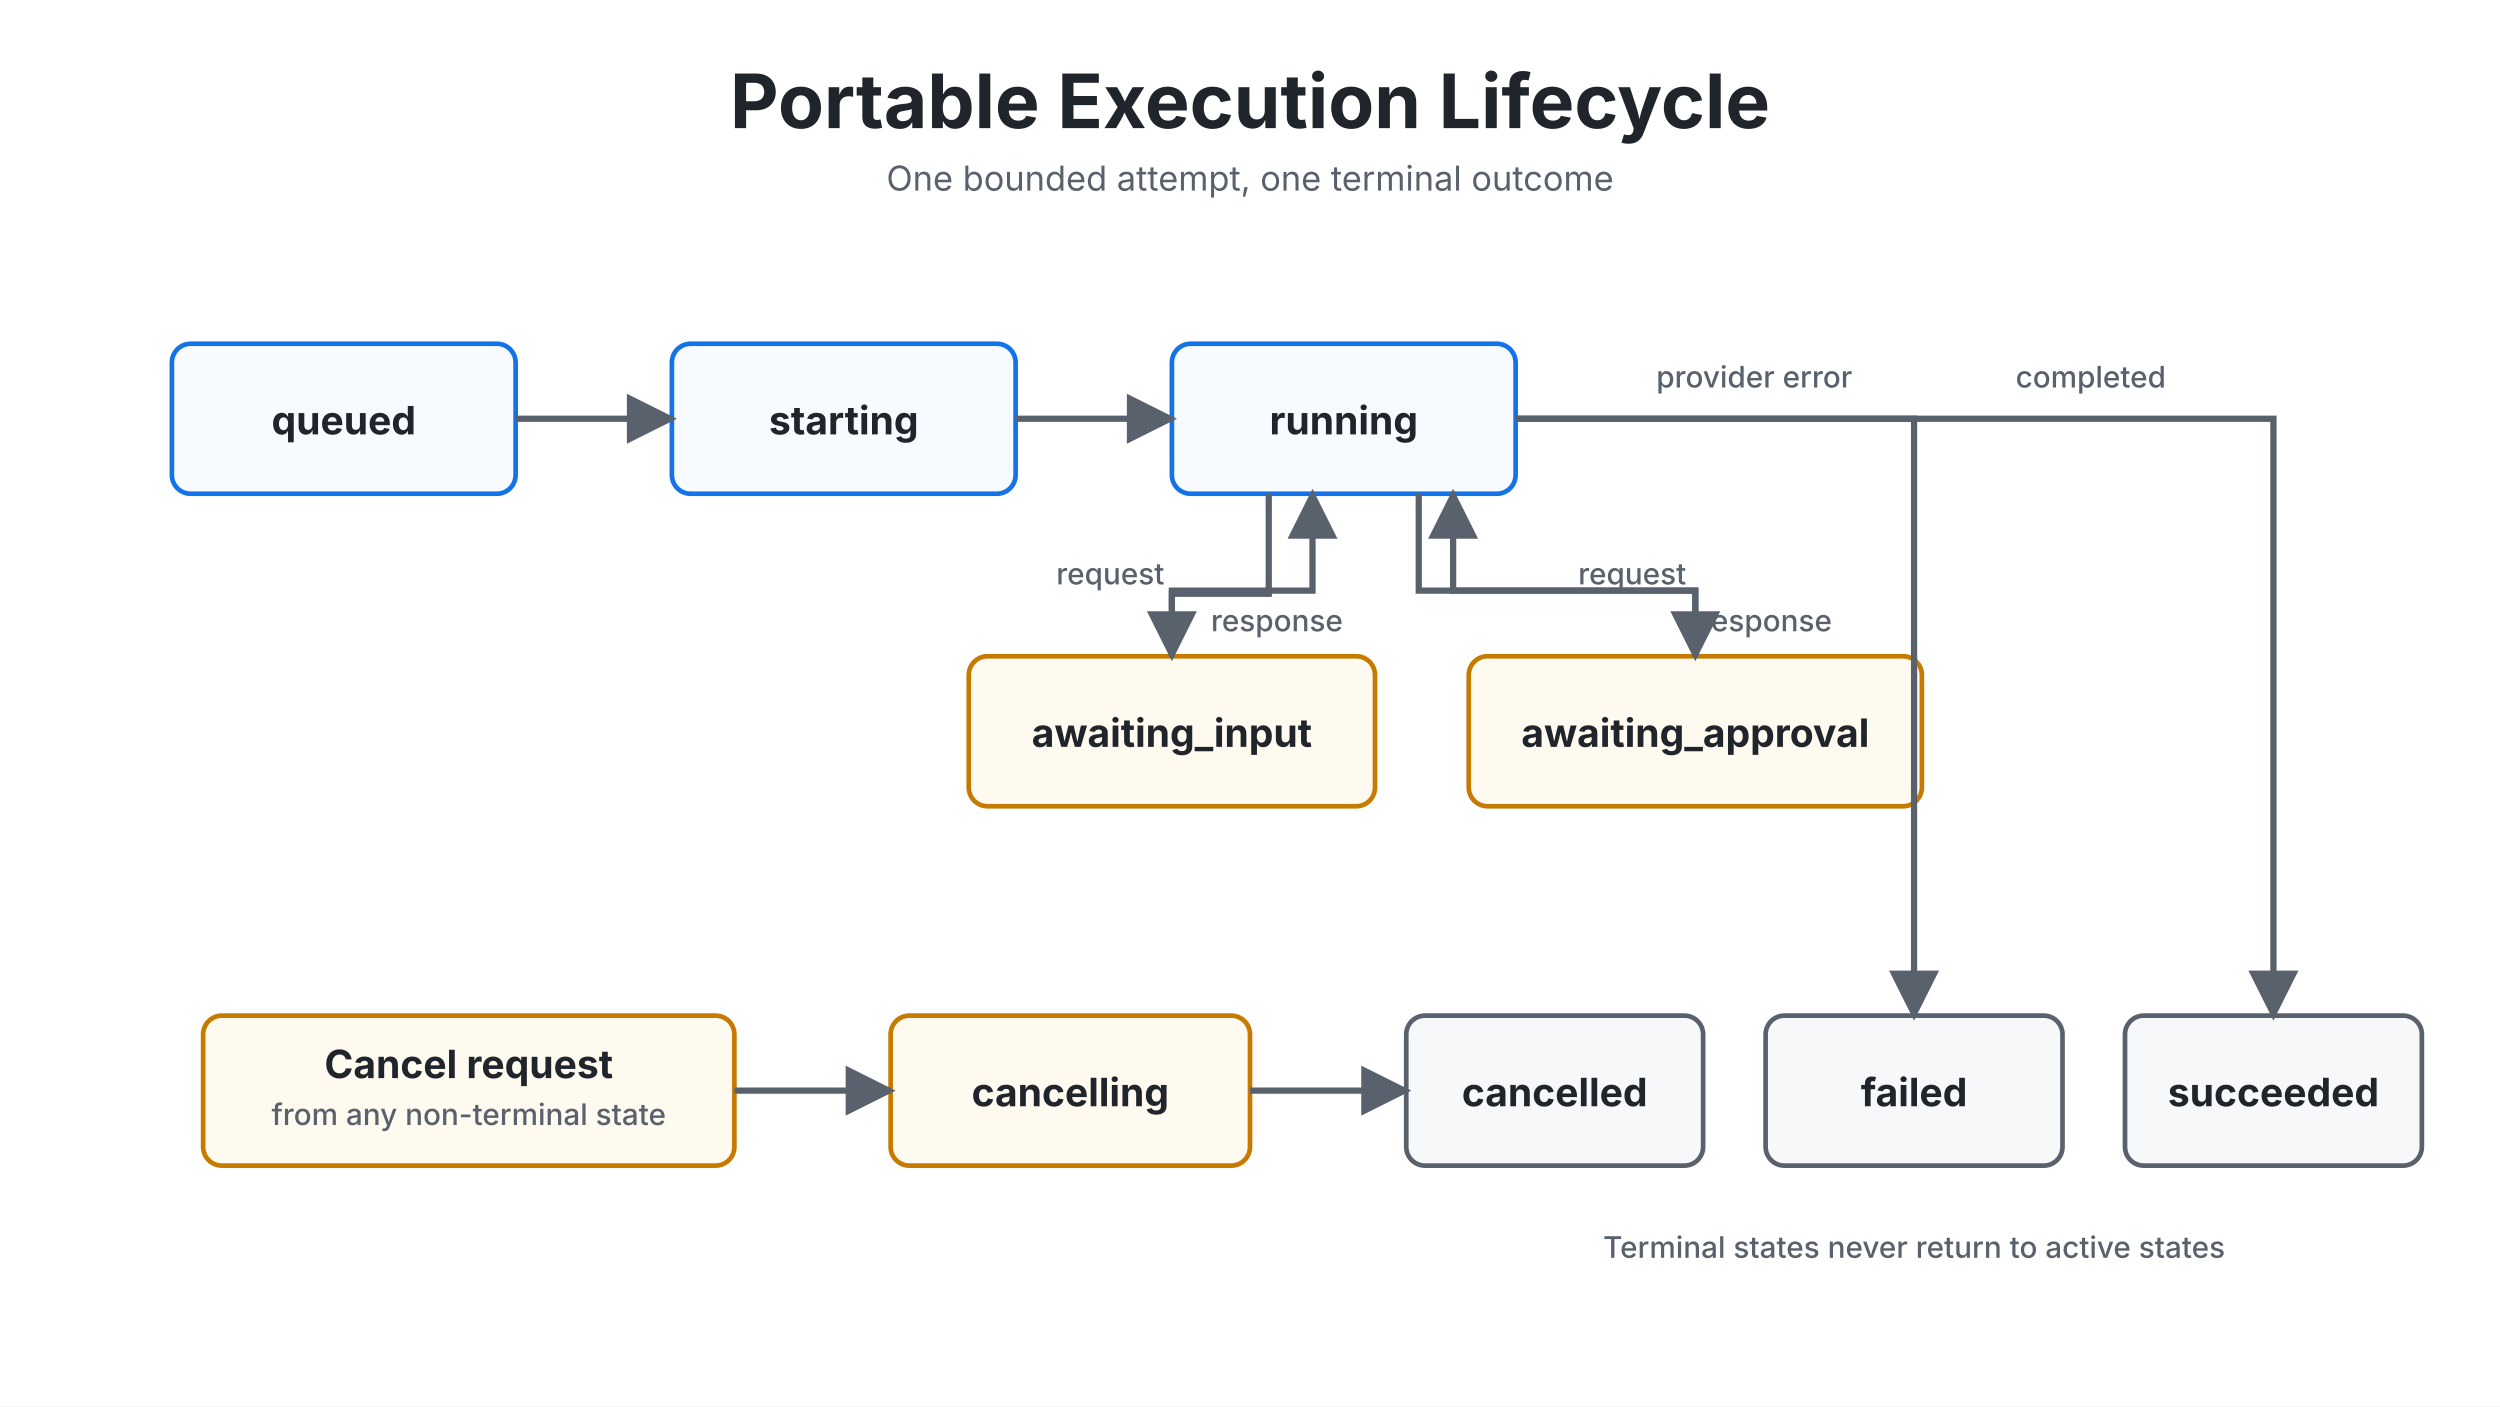
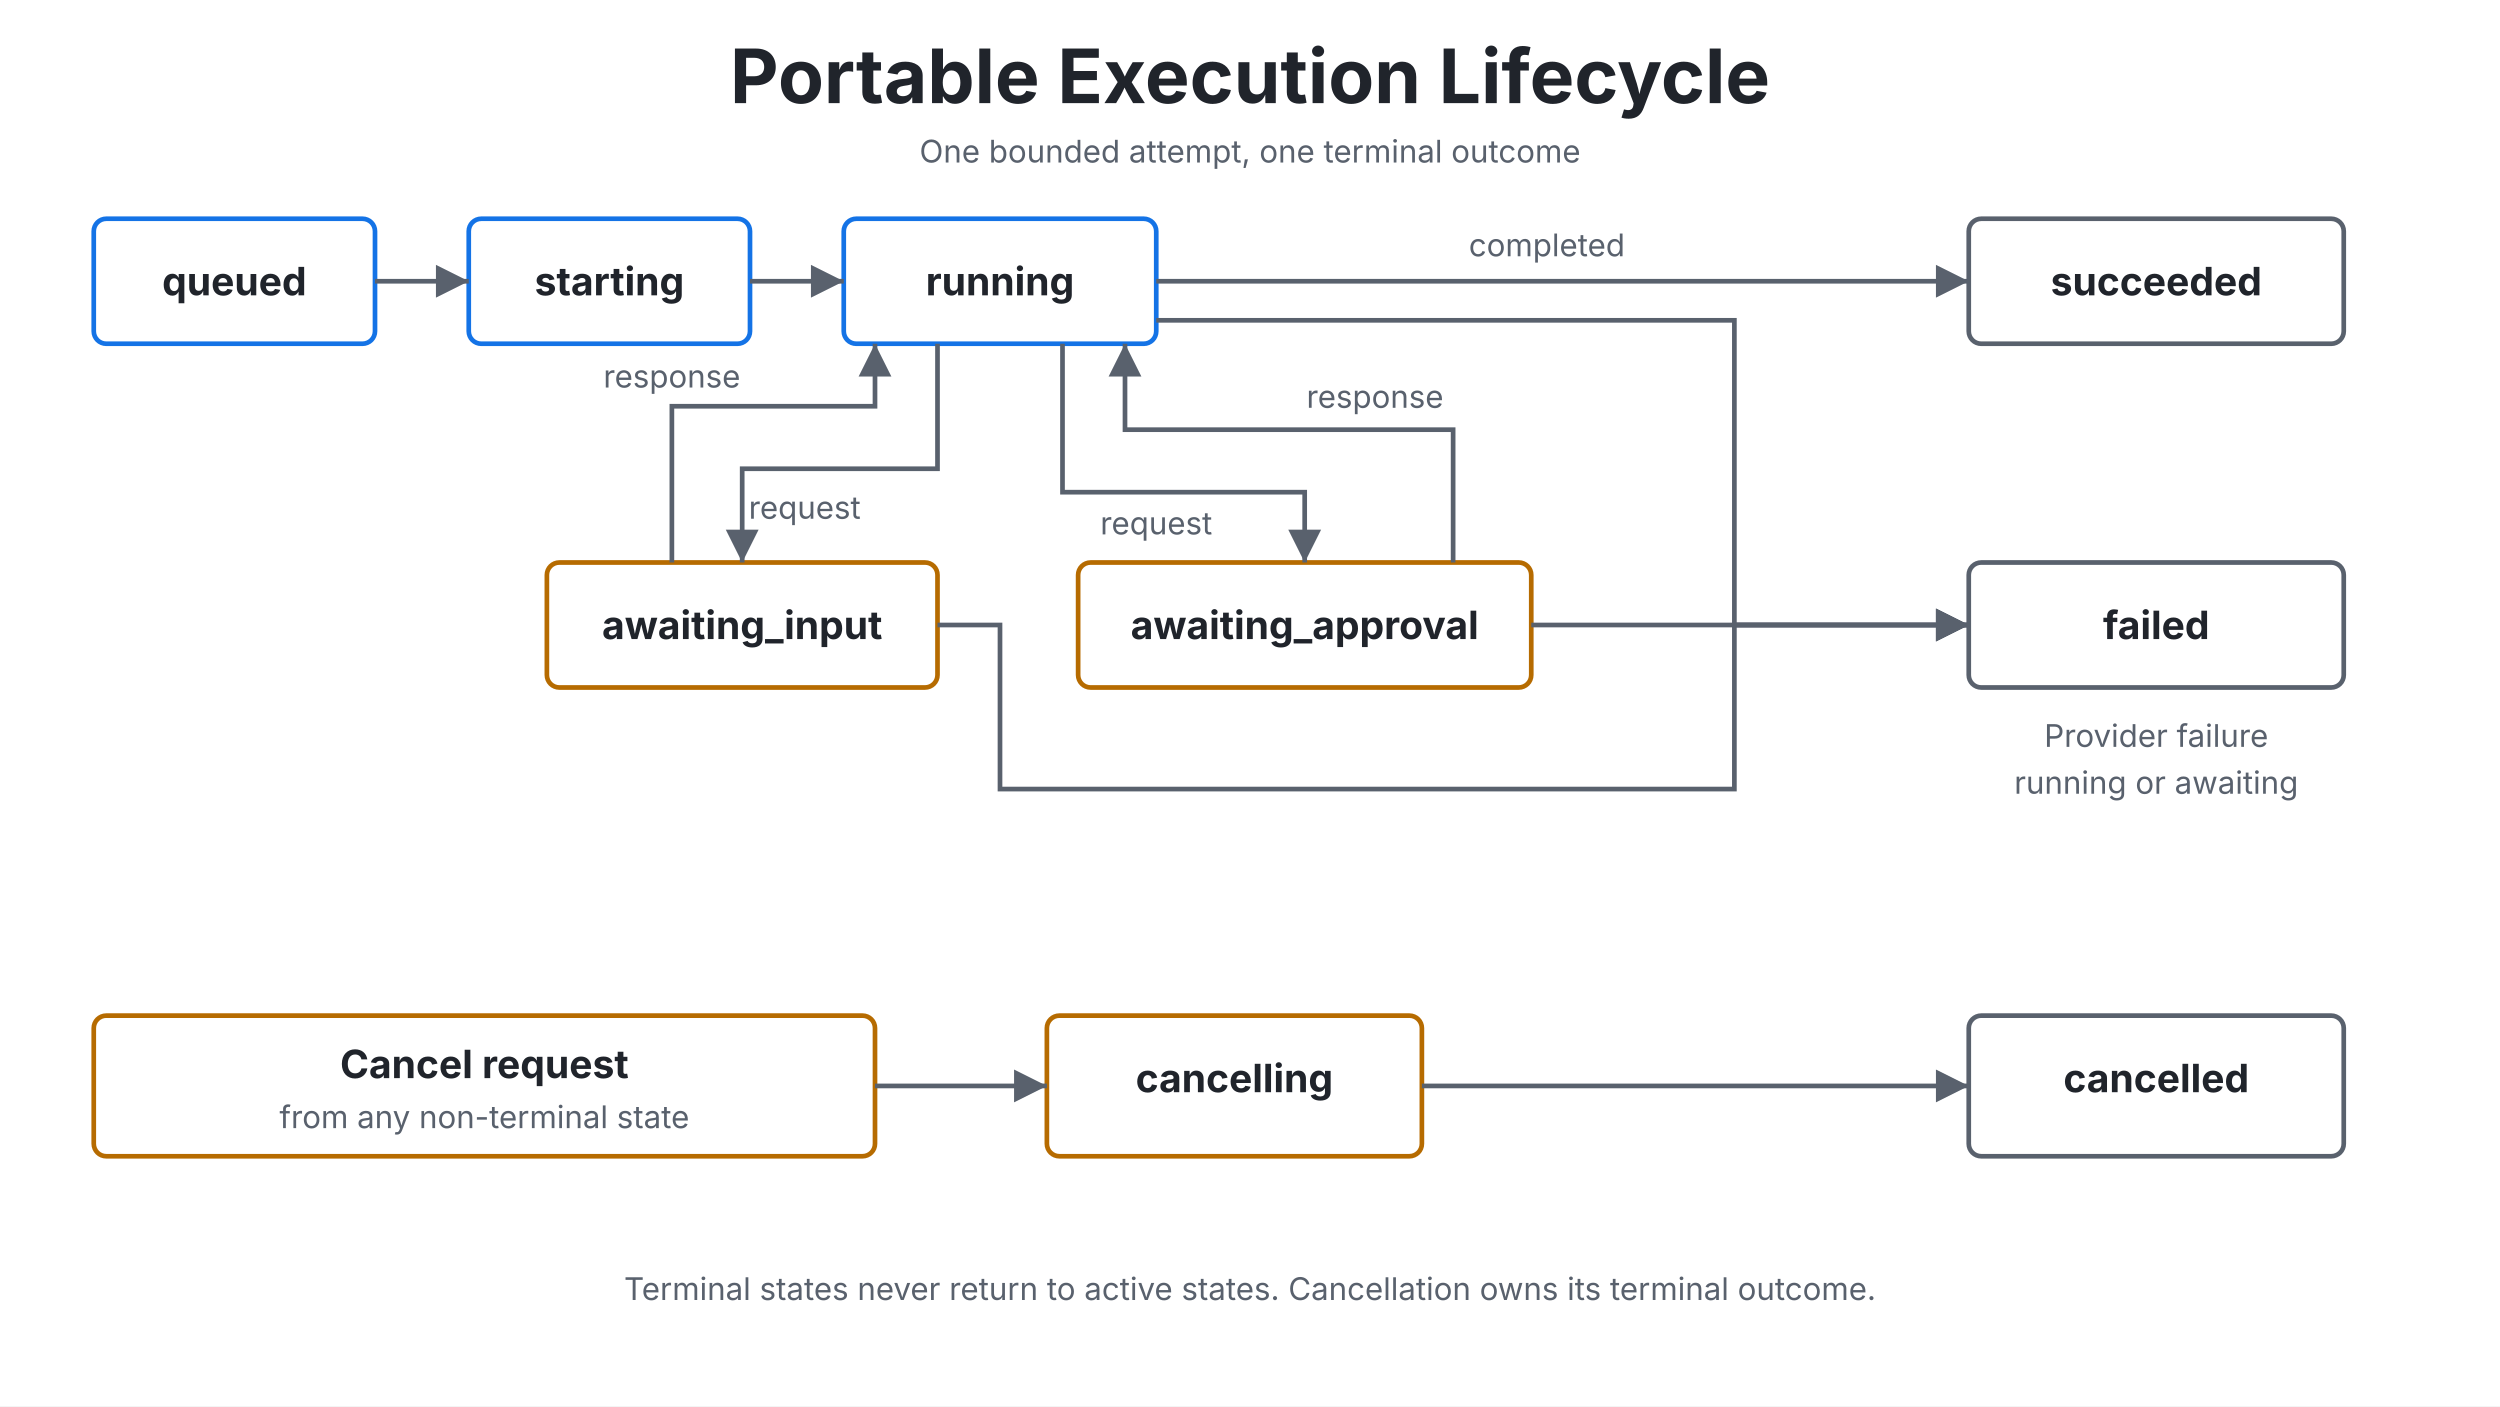
<svg xmlns="http://www.w3.org/2000/svg" width="1600" height="900" viewBox="0 0 1600 900" role="img" aria-labelledby="title desc">
  <defs>
-     <marker id="arrow" viewBox="0 0 10 10" refX="9" refY="5" markerWidth="8" markerHeight="8" orient="auto-start-reverse">
-       <path d="M 0 0 L 10 5 L 0 10 z" fill="#59616d" />
+     <marker id="arrow" viewBox="0 0 10 10" refX="10" refY="5" markerWidth="7" markerHeight="7" orient="auto">
+       <path d="M0 0 L10 5 L0 10 Z" fill="#59616d" />
    </marker>
    <style>
-       .title { font: 700 48px Inter, system-ui, sans-serif; fill: #20242b; }
-       .subtitle { font: 400 22px Inter, system-ui, sans-serif; fill: #59616d; }
-       .label { font: 650 25px Inter, system-ui, sans-serif; fill: #20242b; }
-       .small { font: 500 19px Inter, system-ui, sans-serif; fill: #59616d; }
-       .edge { fill: none; stroke: #59616d; stroke-width: 4; marker-end: url(#arrow); }
-       .node { fill: #fff; stroke: #59616d; stroke-width: 3; rx: 12; }
-       .active { fill: #f7fbff; stroke: #1473e6; }
-       .wait { fill: #fffaf0; stroke: #c67a00; }
-       .terminal { fill: #f7f8fa; stroke: #59616d; }
-     </style>
+ text { font-family: Inter, "PingFang SC", system-ui, sans-serif; text-anchor: middle; fill: #20242b; }
+ .title { font-size: 48px; font-weight: 700; }
+ .label { font-size: 25px; font-weight: 650; }
+ .small { font-size: 20px; fill: #59616d; }
+ .node { fill: #fff; stroke: #59616d; stroke-width: 3; rx: 8; }
+ .active { stroke: #1473e6; } .wait { stroke: #b66b00; }
+ .edge { fill: none; stroke: #59616d; stroke-width: 3; marker-end: url(#arrow); }
+ </style>
  </defs>
  <rect width="1600" height="900" fill="#fff" />
-   <text x="800" y="82" text-anchor="middle" class="title">Portable Execution Lifecycle</text>
-   <text x="800" y="122" text-anchor="middle" class="subtitle">One bounded attempt, one terminal outcome</text>
-   <rect x="110" y="220" width="220" height="96" class="node active" />
-   <text x="220" y="278" text-anchor="middle" class="label">queued</text>
-   <rect x="430" y="220" width="220" height="96" class="node active" />
-   <text x="540" y="278" text-anchor="middle" class="label">starting</text>
-   <rect x="750" y="220" width="220" height="96" class="node active" />
-   <text x="860" y="278" text-anchor="middle" class="label">running</text>
-   <path d="M330 268 H430" class="edge" />
-   <path d="M650 268 H750" class="edge" />
-   <rect x="620" y="420" width="260" height="96" class="node wait" />
-   <text x="750" y="478" text-anchor="middle" class="label">awaiting_input</text>
-   <rect x="940" y="420" width="290" height="96" class="node wait" />
-   <text x="1085" y="478" text-anchor="middle" class="label">awaiting_approval</text>
-   <path d="M812 316 V380 H750 V420" class="edge" />
-   <path d="M750 420 V378 H840 V316" class="edge" />
-   <path d="M908 316 V378 H1085 V420" class="edge" />
-   <path d="M1085 420 V378 H930 V316" class="edge" />
-   <text x="676" y="374" class="small">request</text>
-   <text x="1010" y="374" class="small">request</text>
-   <text x="775" y="404" class="small">response</text>
-   <text x="1088" y="404" class="small">response</text>
-   <rect x="130" y="650" width="340" height="96" class="node wait" />
-   <text x="300" y="690" text-anchor="middle" class="label">Cancel request</text>
-   <text x="300" y="720" text-anchor="middle" class="small">from any non-terminal state</text>
-   <rect x="570" y="650" width="230" height="96" class="node wait" />
-   <text x="685" y="708" text-anchor="middle" class="label">cancelling</text>
-   <path d="M470 698 H570" class="edge" />
-   <rect x="900" y="650" width="190" height="96" class="node terminal" />
-   <text x="995" y="708" text-anchor="middle" class="label">cancelled</text>
-   <rect x="1130" y="650" width="190" height="96" class="node terminal" />
-   <text x="1225" y="708" text-anchor="middle" class="label">failed</text>
-   <rect x="1360" y="650" width="190" height="96" class="node terminal" />
-   <text x="1455" y="708" text-anchor="middle" class="label">succeeded</text>
-   <path d="M800 698 H900" class="edge" />
-   <path d="M970 268 H1225 V650" class="edge" />
-   <path d="M970 268 H1455 V650" class="edge" />
-   <text x="1060" y="248" class="small">provider error</text>
-   <text x="1290" y="248" class="small">completed</text>
-   <text x="1225" y="805" text-anchor="middle" class="small">Terminal states never return to active states</text>
+   <text x="800" y="66" class="title">Portable Execution Lifecycle</text>
+   <text x="800" y="104" class="small">One bounded attempt, one terminal outcome</text>
+   <rect data-state="queued" x="60" y="140" width="180" height="80" class="node active" />
+   <text x="150" y="189" class="label">queued</text>
+   <rect data-state="starting" x="300" y="140" width="180" height="80" class="node active" />
+   <text x="390" y="189" class="label">starting</text>
+   <rect data-state="running" x="540" y="140" width="200" height="80" class="node active" />
+   <text x="640" y="189" class="label">running</text>
+   <rect data-state="succeeded" x="1260" y="140" width="240" height="80" class="node " />
+   <text x="1380" y="189" class="label">succeeded</text>
+   <rect data-state="awaiting_input" x="350" y="360" width="250" height="80" class="node wait" />
+   <text x="475" y="409" class="label">awaiting_input</text>
+   <rect data-state="awaiting_approval" x="690" y="360" width="290" height="80" class="node wait" />
+   <text x="835" y="409" class="label">awaiting_approval</text>
+   <rect data-state="failed" x="1260" y="360" width="240" height="80" class="node " />
+   <text x="1380" y="409" class="label">failed</text>
+   <rect data-state="cancelling" x="670" y="650" width="240" height="90" class="node wait" />
+   <text x="790" y="699" class="label">cancelling</text>
+   <rect data-state="cancelled" x="1260" y="650" width="240" height="90" class="node " />
+   <text x="1380" y="699" class="label">cancelled</text>
+   <rect x="60" y="650" width="500" height="90" class="node wait" />
+   <text x="310" y="690" class="label">Cancel request</text>
+   <text x="310" y="722" class="small">from any non-terminal state</text>
+   <path data-from="queued" data-to="starting" d="M240 180 H300" class="edge" />
+   <path data-from="starting" data-to="running" d="M480 180 H540" class="edge" />
+   <path data-from="running" data-to="succeeded" d="M740 180 H1260" class="edge" />
+   <path data-from="running" data-to="awaiting_input" d="M600 220 V300 H475 V360" class="edge" />
+   <path data-from="awaiting_input" data-to="running" d="M430 360 V260 H560 V220" class="edge" />
+   <path data-from="running" data-to="awaiting_approval" d="M680 220 V315 H835 V360" class="edge" />
+   <path data-from="awaiting_approval" data-to="running" d="M930 360 V275 H720 V220" class="edge" />
+   <path data-from="running" data-to="failed" d="M740 205 H1110 V400 H1260" class="edge" />
+   <path data-from="awaiting_input" data-to="failed" d="M600 400 H640 V505 H1110 V400 H1260" class="edge" />
+   <path data-from="awaiting_approval" data-to="failed" d="M980 400 H1260" class="edge" />
+   <path data-from="any_nonterminal" data-to="cancelling" d="M560 695 H670" class="edge" />
+   <path data-from="cancelling" data-to="cancelled" d="M910 695 H1260" class="edge" />
+   <text x="990" y="164" class="small">completed</text>
+   <text x="430" y="248" class="small">response</text>
+   <text x="515" y="332" class="small">request</text>
+   <text x="880" y="261" class="small">response</text>
+   <text x="740" y="342" class="small">request</text>
+   <text x="1380" y="478" class="small">Provider failure</text>
+   <text x="1380" y="508" class="small">running or awaiting</text>
+   <text x="800" y="832" class="small">Terminal states never return to active states. Cancellation owns its terminal outcome.</text>
</svg>
